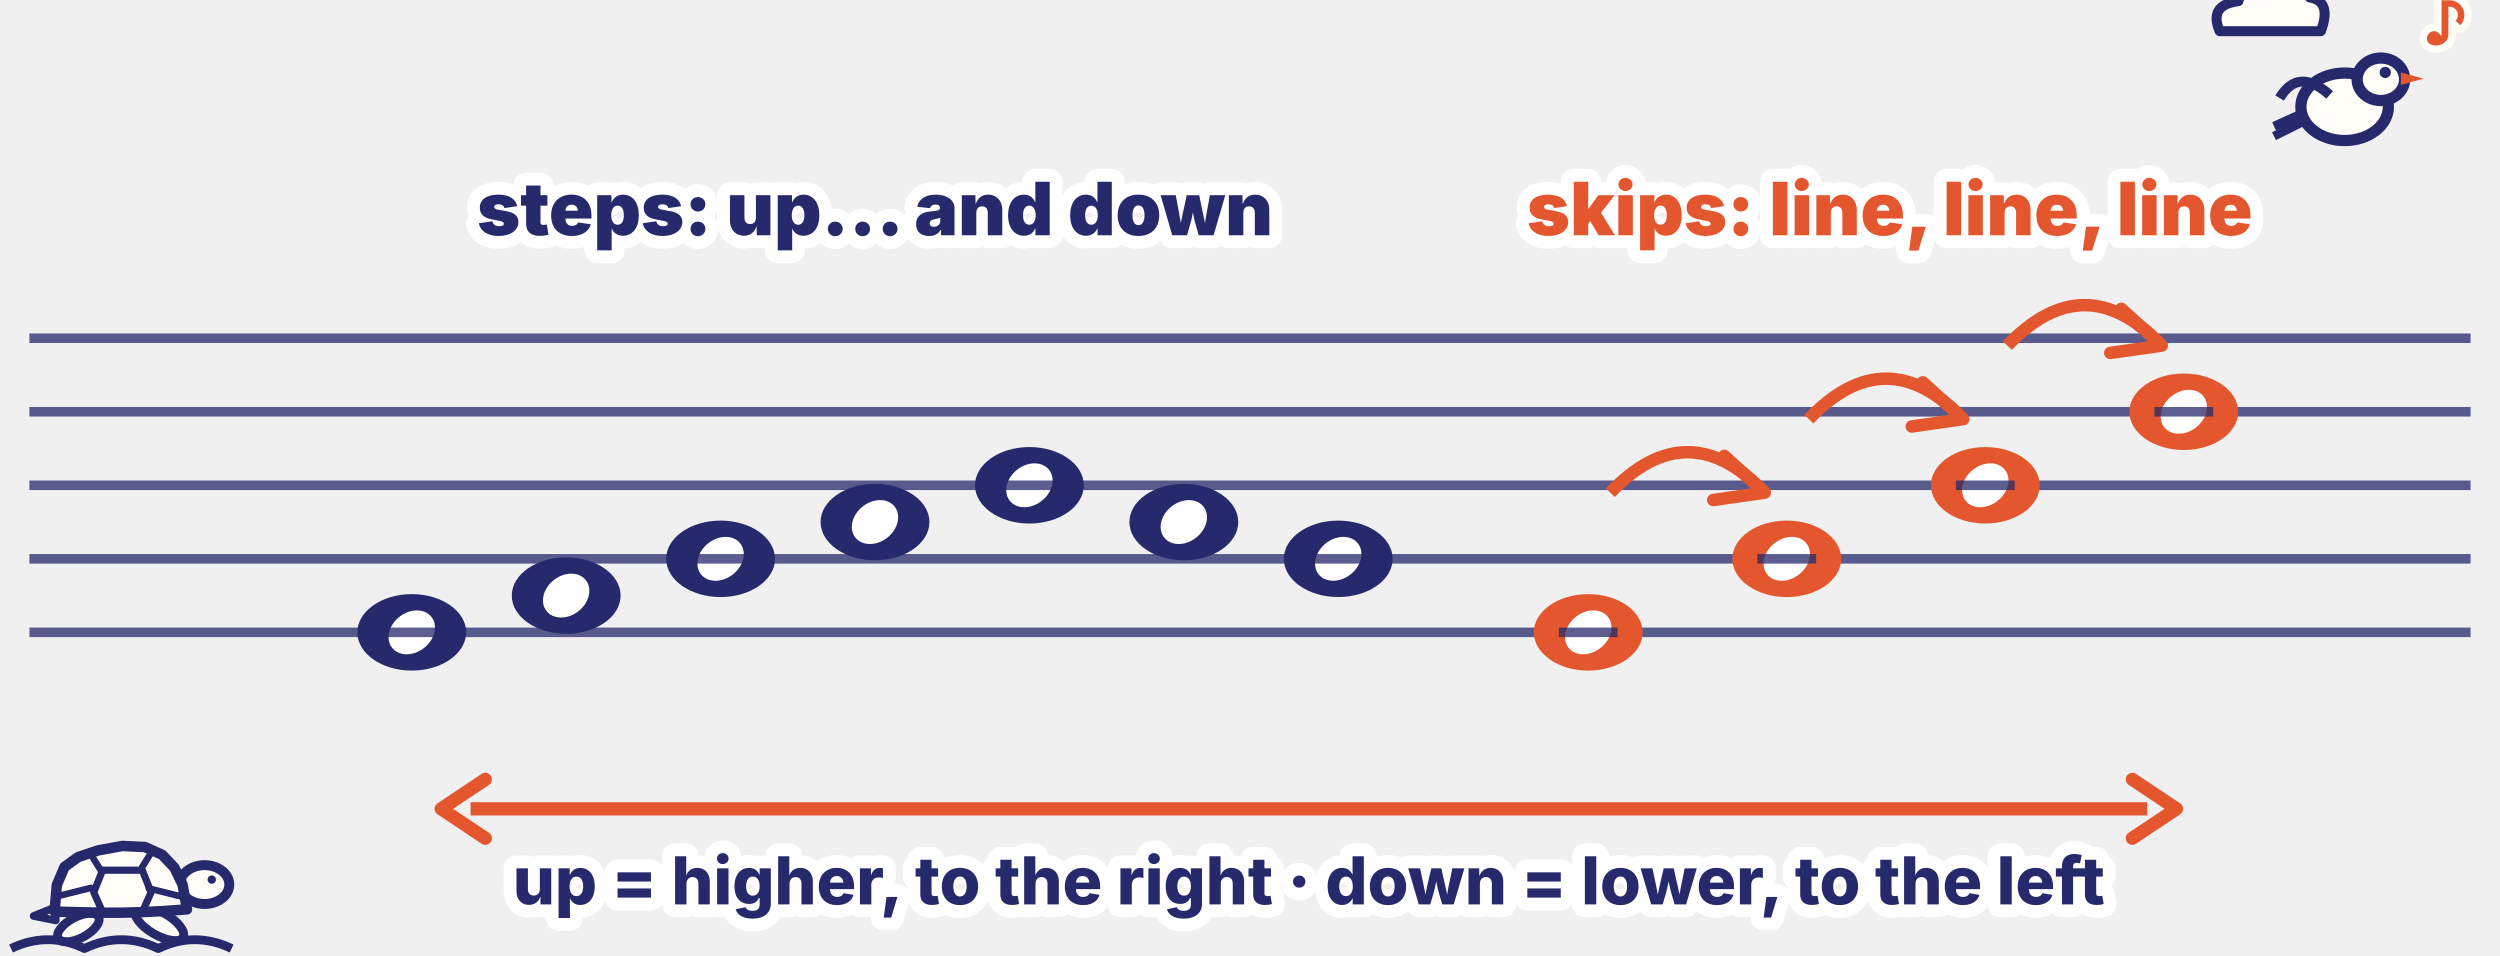
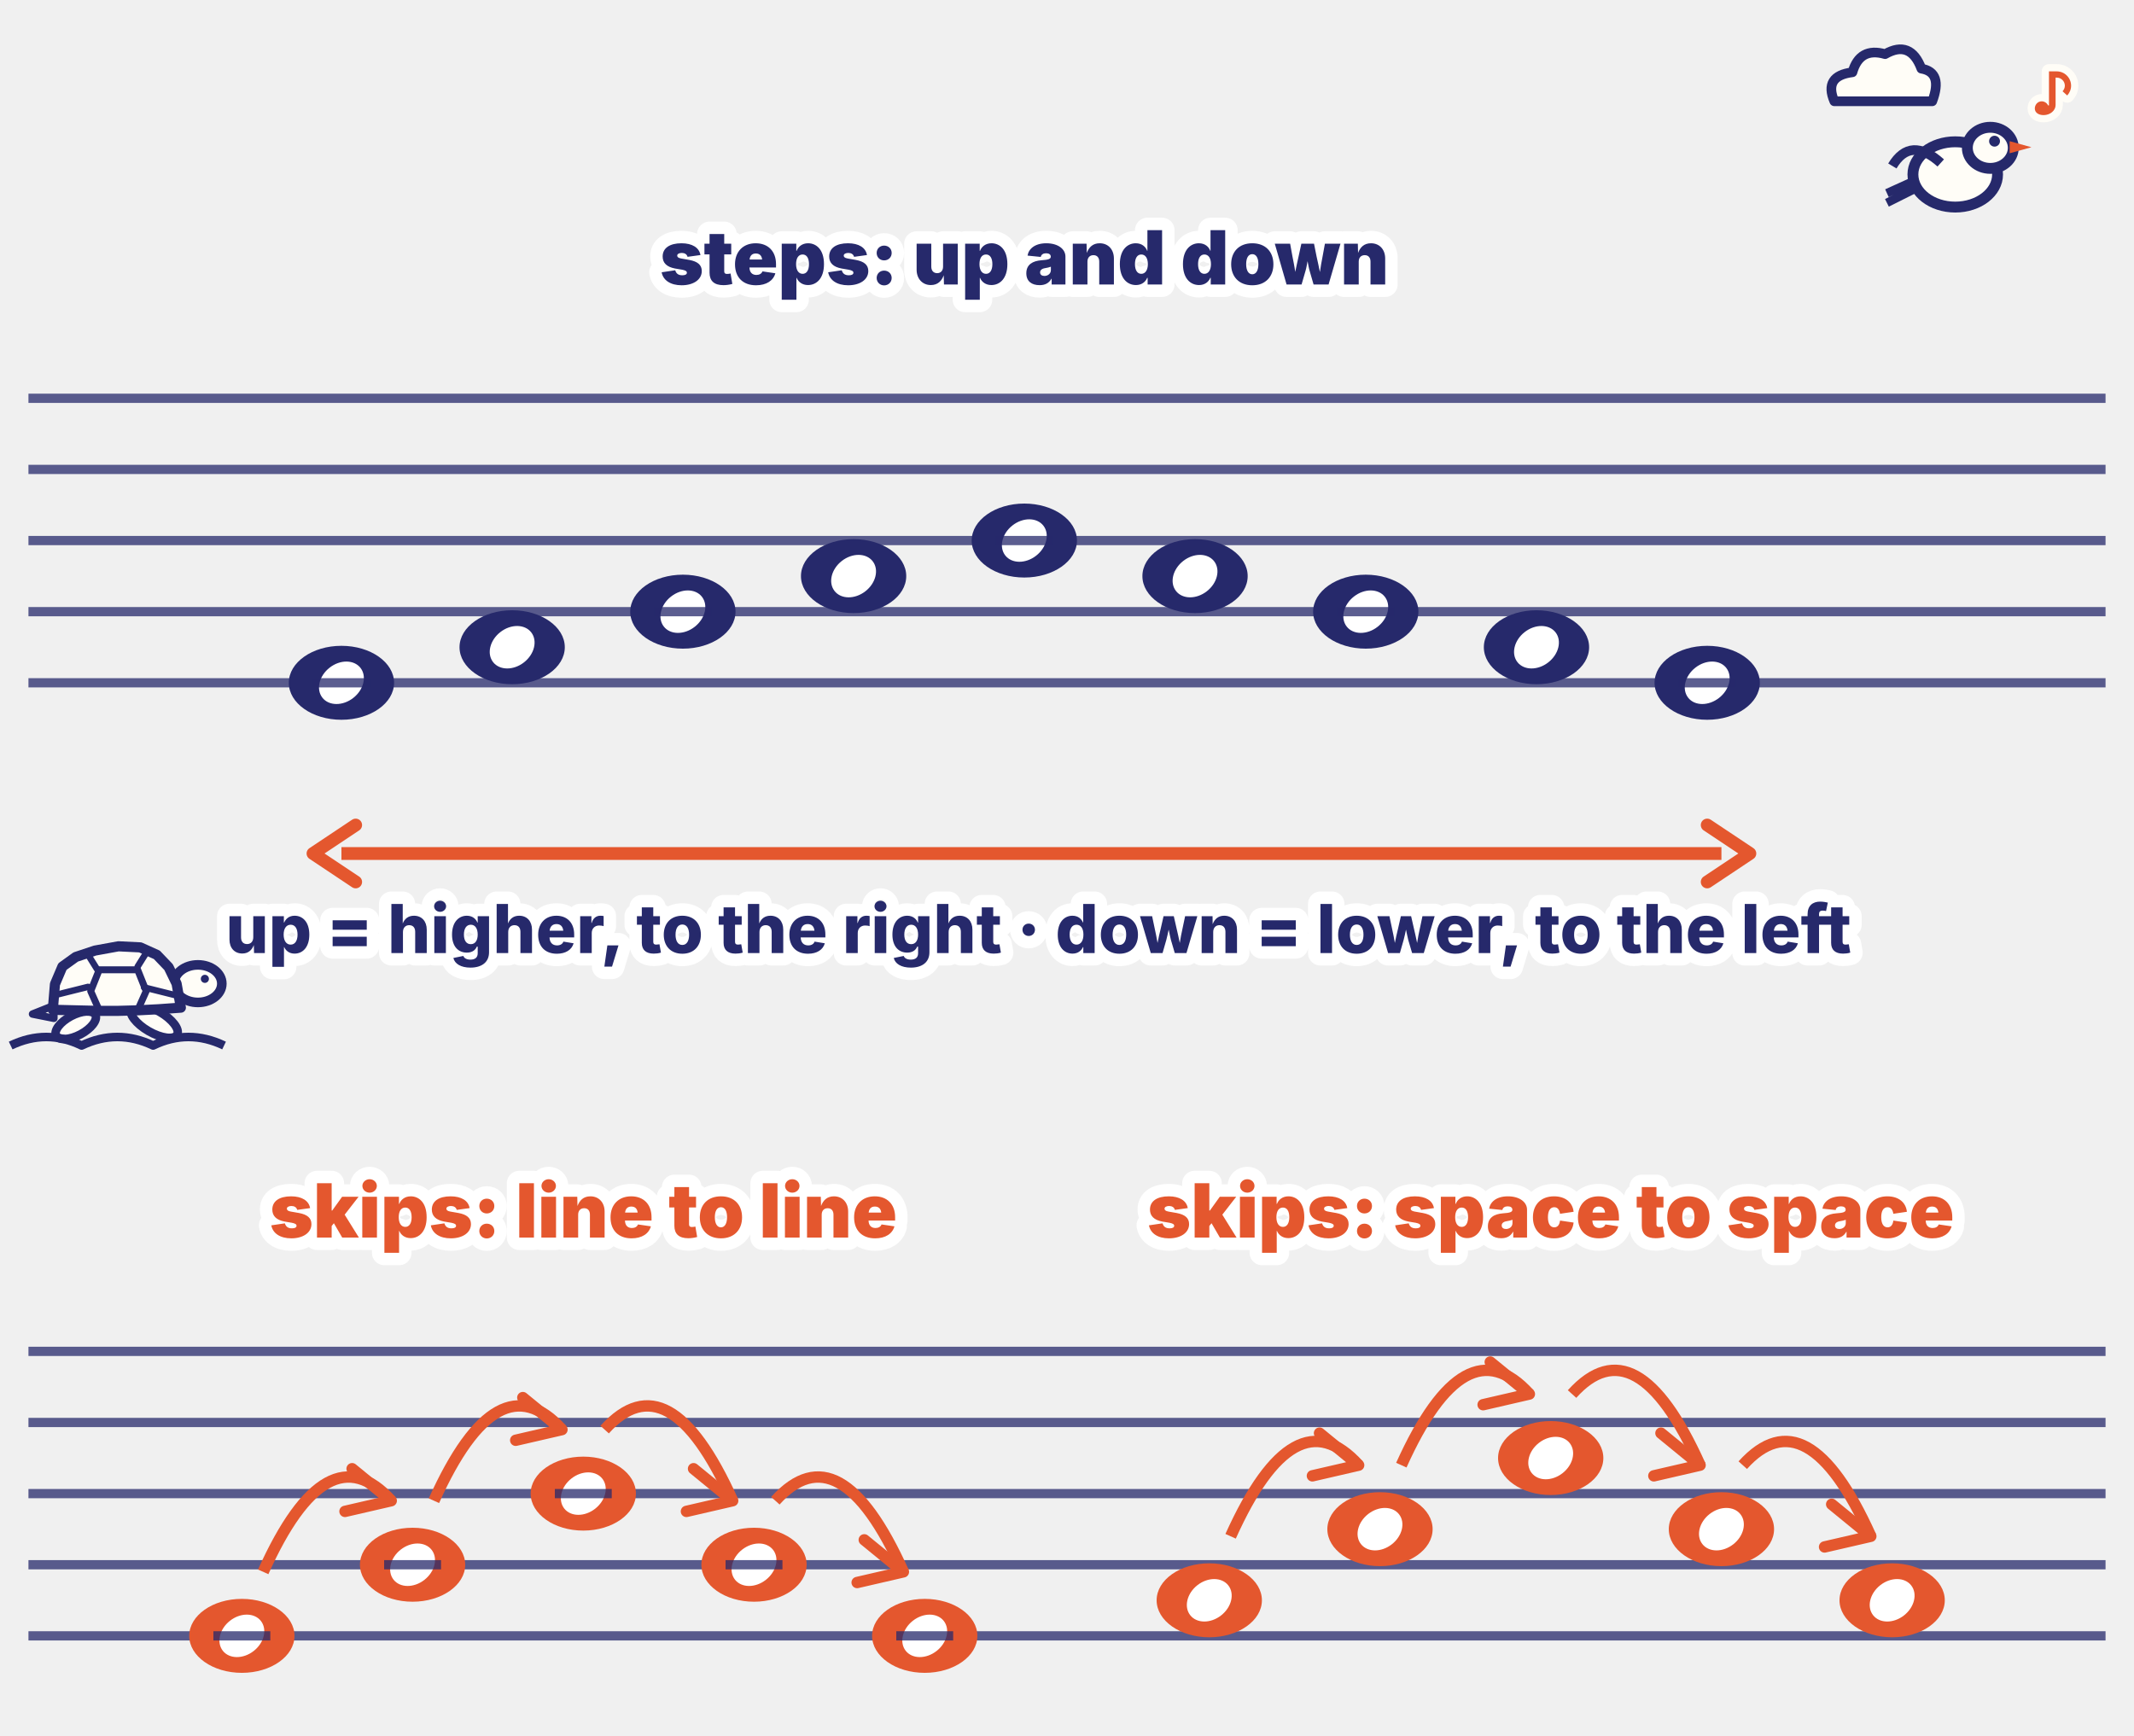
- <svg xmlns="http://www.w3.org/2000/svg" viewBox="0 14 340 130" width="680" height="260">
-   <line x1="4" x2="336" y1="100" y2="100" stroke="#26296b" stroke-opacity="0.75" stroke-width="1.3" />
-   <line x1="4" x2="336" y1="90" y2="90" stroke="#26296b" stroke-opacity="0.75" stroke-width="1.3" />
-   <line x1="4" x2="336" y1="80" y2="80" stroke="#26296b" stroke-opacity="0.75" stroke-width="1.3" />
-   <line x1="4" x2="336" y1="70" y2="70" stroke="#26296b" stroke-opacity="0.75" stroke-width="1.3" />
-   <line x1="4" x2="336" y1="60" y2="60" stroke="#26296b" stroke-opacity="0.75" stroke-width="1.3" />
-   <g>
-     <ellipse cx="56" cy="100" rx="7.4" ry="5.2" fill="#26296b" />
-     <ellipse cx="56" cy="100" rx="3.4" ry="2.7" transform="rotate(-38 56 100)" fill="#fff" />
-     <line x1="52" x2="60" y1="100" y2="100" stroke="#26296b" stroke-opacity="0.75" stroke-width="1.3" />
-   </g>
-   <g>
-     <ellipse cx="77" cy="95" rx="7.4" ry="5.2" fill="#26296b" />
-     <ellipse cx="77" cy="95" rx="3.4" ry="2.7" transform="rotate(-38 77 95)" fill="#fff" />
-   </g>
-   <g>
-     <ellipse cx="98" cy="90" rx="7.4" ry="5.2" fill="#26296b" />
-     <ellipse cx="98" cy="90" rx="3.4" ry="2.7" transform="rotate(-38 98 90)" fill="#fff" />
-     <line x1="94" x2="102" y1="90" y2="90" stroke="#26296b" stroke-opacity="0.75" stroke-width="1.3" />
-   </g>
-   <g>
-     <ellipse cx="119" cy="85" rx="7.4" ry="5.2" fill="#26296b" />
-     <ellipse cx="119" cy="85" rx="3.4" ry="2.7" transform="rotate(-38 119 85)" fill="#fff" />
-   </g>
-   <g>
-     <ellipse cx="140" cy="80" rx="7.4" ry="5.2" fill="#26296b" />
-     <ellipse cx="140" cy="80" rx="3.4" ry="2.7" transform="rotate(-38 140 80)" fill="#fff" />
-     <line x1="136" x2="144" y1="80" y2="80" stroke="#26296b" stroke-opacity="0.75" stroke-width="1.3" />
-   </g>
-   <g>
-     <ellipse cx="161" cy="85" rx="7.4" ry="5.2" fill="#26296b" />
-     <ellipse cx="161" cy="85" rx="3.4" ry="2.7" transform="rotate(-38 161 85)" fill="#fff" />
-   </g>
-   <g>
-     <ellipse cx="182" cy="90" rx="7.4" ry="5.2" fill="#26296b" />
-     <ellipse cx="182" cy="90" rx="3.4" ry="2.7" transform="rotate(-38 182 90)" fill="#fff" />
-     <line x1="178" x2="186" y1="90" y2="90" stroke="#26296b" stroke-opacity="0.75" stroke-width="1.3" />
-   </g>
-   <g>
-     <ellipse cx="216" cy="100" rx="7.4" ry="5.2" fill="#e4572e" />
-     <ellipse cx="216" cy="100" rx="3.4" ry="2.7" transform="rotate(-38 216 100)" fill="#fff" />
-     <line x1="212" x2="220" y1="100" y2="100" stroke="#26296b" stroke-opacity="0.75" stroke-width="1.3" />
-   </g>
-   <g>
-     <ellipse cx="243" cy="90" rx="7.4" ry="5.2" fill="#e4572e" />
-     <ellipse cx="243" cy="90" rx="3.4" ry="2.7" transform="rotate(-38 243 90)" fill="#fff" />
-     <line x1="239" x2="247" y1="90" y2="90" stroke="#26296b" stroke-opacity="0.75" stroke-width="1.3" />
-   </g>
-   <g>
-     <ellipse cx="270" cy="80" rx="7.4" ry="5.2" fill="#e4572e" />
-     <ellipse cx="270" cy="80" rx="3.4" ry="2.7" transform="rotate(-38 270 80)" fill="#fff" />
-     <line x1="266" x2="274" y1="80" y2="80" stroke="#26296b" stroke-opacity="0.75" stroke-width="1.3" />
-   </g>
-   <g>
-     <ellipse cx="297" cy="70" rx="7.4" ry="5.2" fill="#e4572e" />
-     <ellipse cx="297" cy="70" rx="3.4" ry="2.7" transform="rotate(-38 297 70)" fill="#fff" />
-     <line x1="293" x2="301" y1="70" y2="70" stroke="#26296b" stroke-opacity="0.75" stroke-width="1.3" />
-   </g>
-   <g style="font-family: Inter, &quot;Apple SD Gothic Neo&quot;, &quot;Noto Sans KR&quot;, sans-serif; paint-order: stroke; stroke: rgb(255, 255, 255); stroke-width: 3.5; stroke-linejoin: round;">
-     <text x="119" y="46" font-size="10" font-weight="900" fill="#26296b" text-anchor="middle">steps: up... and down</text>
-     <text x="257" y="46" font-size="10" font-weight="900" fill="#e4572e" text-anchor="middle">skips: line, line, line</text>
-     <g>
-       <g>
-         <path d="M219 81 Q229.5 70 240 81" fill="none" stroke="#e4572e" stroke-width="1.7" />
-         <path d="M234.5 76 L240 81 L233 82" fill="none" stroke="#e4572e" stroke-width="1.7" stroke-linecap="round" />
-       </g>
-     </g>
-     <g>
-       <g>
-         <path d="M246 71 Q256.5 60 267 71" fill="none" stroke="#e4572e" stroke-width="1.7" />
-         <path d="M261.5 66 L267 71 L260 72" fill="none" stroke="#e4572e" stroke-width="1.7" stroke-linecap="round" />
-       </g>
-     </g>
-     <g>
-       <g>
-         <path d="M273 61 Q283.5 50 294 61" fill="none" stroke="#e4572e" stroke-width="1.7" />
-         <path d="M288.5 56 L294 61 L287 62" fill="none" stroke="#e4572e" stroke-width="1.7" stroke-linecap="round" />
-       </g>
-     </g>
-     <path d="M64 124 L292 124" stroke="#e4572e" stroke-width="1.8" />
-     <path d="M290 120 L296 124 L290 128" fill="none" stroke="#e4572e" stroke-width="1.8" stroke-linecap="round" stroke-linejoin="round" />
-     <path d="M66 120 L60 124 L66 128" fill="none" stroke="#e4572e" stroke-width="1.8" stroke-linecap="round" stroke-linejoin="round" />
-     <text x="178" y="137" font-size="9" font-weight="800" fill="#26296b" text-anchor="middle">up = higher, to the right · down = lower, to the left</text>
-   </g>
-   <g transform="translate(300 6) scale(0.85)">
-     <defs>
-       <pattern id="penh2" width="3.2" height="3.2" patternUnits="userSpaceOnUse" patternTransform="rotate(40)">
-         <rect width="3.2" height="3.2" fill="#fffdf7" />
-         <line x1="0" y1="0" x2="0" y2="3.2" stroke="#26296b" stroke-width="1.15" />
-       </pattern>
-     </defs>
-     <g transform="translate(0.2 0.5)">
-       <ellipse cx="22" cy="26" rx="7" ry="5.4" fill="#fffdf7" stroke="#26296b" stroke-width="1.8" />
-     </g>
-     <g transform="translate(0 0.1)">
-       <ellipse cx="28" cy="22" rx="3.8" ry="3.4" fill="#fffdf7" stroke="#26296b" stroke-width="1.8" />
-     </g>
-     <g transform="translate(-0.2 -0.4)">
-       <path d="M31.4,21.4 L35,22.4 L31.4,23.4 Z" fill="#e4572e" stroke-linejoin="round" />
-     </g>
-     <g transform="translate(0.1 0)">
-       <ellipse cx="28.6" cy="21" rx="0.9" ry="0.9" fill="#26296b" />
-     </g>
-     <g transform="translate(-0.2 0.1)">
-       <path d="M20,24.5 Q15,20 12,25" fill="none" stroke="#26296b" stroke-width="1.6" stroke-linejoin="round" />
-     </g>
-     <g transform="translate(-0.1 0.2)">
-       <path d="M15.4,27.4 L11,29.4 M15.4,28.8 L11,31" fill="none" stroke="#26296b" stroke-width="1.4" stroke-linejoin="round" />
-     </g>
-     <text x="35" y="16" text-anchor="start" font-size="9" font-weight="800" fill="#e4572e" font-family="Inter,sans-serif" stroke="#fffdf7" stroke-width="2.4" stroke-linejoin="round" paint-order="stroke">♪</text>
-     <path d="M2.2,14.4 Q0.4,10.2 5.2,9.6 Q6.4,5.4 10.6,6.6 Q14.8,4.2 16.6,9 Q20.2,9.6 18.4,14.4 Z" fill="#fffdf7" stroke="#26296b" stroke-width="1.6" stroke-linejoin="round" />
-   </g>
-   <g transform="translate(0 116) scale(0.75)">
-     <defs>
-       <pattern id="penh3" width="3.2" height="3.2" patternUnits="userSpaceOnUse" patternTransform="rotate(40)">
-         <rect width="3.2" height="3.2" fill="#fffdf7" />
-         <line x1="0" y1="0" x2="0" y2="3.2" stroke="#26296b" stroke-width="1.15" />
-       </pattern>
-     </defs>
-     <g transform="translate(0.2 0.6)">
-       <ellipse cx="0" cy="0" rx="4.16" ry="1.92" fill="#fffdf7" stroke="#26296b" stroke-width="1.6" transform="matrix(0.8829 -0.4695 0.4695 0.8829 14 31.6)" />
-     </g>
-     <g transform="translate(-0.3 -0.1)">
-       <ellipse cx="0" cy="0" rx="4.96" ry="2.08" fill="#fffdf7" stroke="#26296b" stroke-width="1.6" transform="matrix(0.866 0.5 -0.5 0.866 29.2 31.6)" />
-     </g>
-     <g transform="translate(0.1 0.1)">
-       <path d="M10,28.4 L6,30 L10,30.8 Z" fill="#fffdf7" stroke="#26296b" stroke-width="1.4" stroke-linejoin="round" />
-     </g>
-     <g transform="translate(-0.1 -0.8)">
-       <ellipse cx="37.2" cy="25.2" rx="4.48" ry="3.52" fill="#fffdf7" stroke="#26296b" stroke-width="1.8" />
-     </g>
-     <g transform="translate(-0.1 -0.7)">
-       <ellipse cx="38.5" cy="24.2" rx="0.76" ry="0.76" fill="#26296b" />
-     </g>
-     <path d="M9.9 29.3L10.3 24.5L11.7 21.2L14.2 19.4L17.8 18.2L22.2 17.4L26.3 17.6L29.4 19L31.6 21.3L33.1 24.4L33.9 28.9L29.7 29.2L25.8 29.4L22.2 29.5L18.3 29.5L14 29.4Z" fill="#fffdf7" stroke="#26296b" stroke-width="1.9" stroke-linejoin="round" />
-     <g transform="translate(0.2 0.6)">
-       <path d="M18.4,21.2 L25.6,21.2 L27.2,25.2 L25.6,28.8 L18.4,28.8 L16.8,25.2 Z" fill="none" stroke="#26296b" stroke-width="1.3" stroke-linejoin="round" />
-     </g>
-     <g transform="translate(-0.3 -0.2)">
-       <line x1="16.8" y1="25.2" x2="10.4" y2="26.8" fill="none" stroke="#26296b" stroke-width="1.2" stroke-linecap="round" />
-     </g>
-     <g transform="translate(-0.2 -0.1)">
-       <line x1="27.2" y1="25.2" x2="33.6" y2="26.8" fill="none" stroke="#26296b" stroke-width="1.2" stroke-linecap="round" />
-     </g>
-     <g transform="translate(-0.2 0.5)">
-       <line x1="18.4" y1="21.2" x2="16.4" y2="18" fill="none" stroke="#26296b" stroke-width="1.2" stroke-linecap="round" />
-     </g>
-     <g transform="translate(0.2 0)">
-       <line x1="25.6" y1="21.2" x2="27.6" y2="18" fill="none" stroke="#26296b" stroke-width="1.2" stroke-linecap="round" />
-     </g>
-     <path d="M2,36 Q8.7,32.8 15.3,36 Q22,32.8 28.7,36 Q35.3,32.8 42,36" fill="none" stroke="#26296b" stroke-width="1.6" stroke-linejoin="round" />
-   </g>
+ <svg xmlns="http://www.w3.org/2000/svg" viewBox="0 0 300 244" width="600" height="488">
+   <svg x="0" y="0" width="300" height="148" viewBox="0 4 300 148">
+     <line x1="4" x2="296" y1="100" y2="100" stroke="#26296b" stroke-opacity="0.75" stroke-width="1.3" />
+     <line x1="4" x2="296" y1="90" y2="90" stroke="#26296b" stroke-opacity="0.75" stroke-width="1.3" />
+     <line x1="4" x2="296" y1="80" y2="80" stroke="#26296b" stroke-opacity="0.75" stroke-width="1.3" />
+     <line x1="4" x2="296" y1="70" y2="70" stroke="#26296b" stroke-opacity="0.75" stroke-width="1.3" />
+     <line x1="4" x2="296" y1="60" y2="60" stroke="#26296b" stroke-opacity="0.75" stroke-width="1.3" />
+     <g>
+       <ellipse cx="48" cy="100" rx="7.4" ry="5.2" fill="#26296b" />
+       <ellipse cx="48" cy="100" rx="3.4" ry="2.7" transform="rotate(-38 48 100)" fill="#fff" />
+       <line x1="44" x2="52" y1="100" y2="100" stroke="#26296b" stroke-opacity="0.75" stroke-width="1.3" />
+     </g>
+     <g>
+       <ellipse cx="72" cy="95" rx="7.4" ry="5.2" fill="#26296b" />
+       <ellipse cx="72" cy="95" rx="3.4" ry="2.7" transform="rotate(-38 72 95)" fill="#fff" />
+     </g>
+     <g>
+       <ellipse cx="96" cy="90" rx="7.4" ry="5.2" fill="#26296b" />
+       <ellipse cx="96" cy="90" rx="3.4" ry="2.7" transform="rotate(-38 96 90)" fill="#fff" />
+       <line x1="92" x2="100" y1="90" y2="90" stroke="#26296b" stroke-opacity="0.75" stroke-width="1.3" />
+     </g>
+     <g>
+       <ellipse cx="120" cy="85" rx="7.4" ry="5.2" fill="#26296b" />
+       <ellipse cx="120" cy="85" rx="3.4" ry="2.7" transform="rotate(-38 120 85)" fill="#fff" />
+     </g>
+     <g>
+       <ellipse cx="144" cy="80" rx="7.4" ry="5.2" fill="#26296b" />
+       <ellipse cx="144" cy="80" rx="3.4" ry="2.7" transform="rotate(-38 144 80)" fill="#fff" />
+       <line x1="140" x2="148" y1="80" y2="80" stroke="#26296b" stroke-opacity="0.75" stroke-width="1.3" />
+     </g>
+     <g>
+       <ellipse cx="168" cy="85" rx="7.4" ry="5.2" fill="#26296b" />
+       <ellipse cx="168" cy="85" rx="3.4" ry="2.7" transform="rotate(-38 168 85)" fill="#fff" />
+     </g>
+     <g>
+       <ellipse cx="192" cy="90" rx="7.4" ry="5.2" fill="#26296b" />
+       <ellipse cx="192" cy="90" rx="3.4" ry="2.7" transform="rotate(-38 192 90)" fill="#fff" />
+       <line x1="188" x2="196" y1="90" y2="90" stroke="#26296b" stroke-opacity="0.75" stroke-width="1.3" />
+     </g>
+     <g>
+       <ellipse cx="216" cy="95" rx="7.4" ry="5.2" fill="#26296b" />
+       <ellipse cx="216" cy="95" rx="3.4" ry="2.7" transform="rotate(-38 216 95)" fill="#fff" />
+     </g>
+     <g>
+       <ellipse cx="240" cy="100" rx="7.4" ry="5.2" fill="#26296b" />
+       <ellipse cx="240" cy="100" rx="3.4" ry="2.7" transform="rotate(-38 240 100)" fill="#fff" />
+       <line x1="236" x2="244" y1="100" y2="100" stroke="#26296b" stroke-opacity="0.75" stroke-width="1.3" />
+     </g>
+     <g style="font-family: Inter, &quot;Apple SD Gothic Neo&quot;, &quot;Noto Sans KR&quot;, sans-serif; paint-order: stroke; stroke: rgb(255, 255, 255); stroke-width: 3.5; stroke-linejoin: round;">
+       <text x="144" y="44" font-size="10.5" font-weight="900" fill="#26296b" text-anchor="middle">steps: up and down</text>
+       <path d="M48 124 L242 124" stroke="#e4572e" stroke-width="1.8" />
+       <path d="M240 120 L246 124 L240 128" fill="none" stroke="#e4572e" stroke-width="1.8" stroke-linecap="round" stroke-linejoin="round" />
+       <path d="M50 120 L44 124 L50 128" fill="none" stroke="#e4572e" stroke-width="1.8" stroke-linecap="round" stroke-linejoin="round" />
+       <text x="146" y="138" font-size="9.5" font-weight="800" fill="#26296b" text-anchor="middle">up = higher, to the right · down = lower, to the left</text>
+     </g>
+     <g transform="translate(256 6) scale(0.85)">
+       <defs>
+         <pattern id="penh2" width="3.2" height="3.2" patternUnits="userSpaceOnUse" patternTransform="rotate(40)">
+           <rect width="3.2" height="3.2" fill="#fffdf7" />
+           <line x1="0" y1="0" x2="0" y2="3.2" stroke="#26296b" stroke-width="1.15" />
+         </pattern>
+       </defs>
+       <g transform="translate(0.2 0.5)">
+         <ellipse cx="22" cy="26" rx="7" ry="5.4" fill="#fffdf7" stroke="#26296b" stroke-width="1.8" />
+       </g>
+       <g transform="translate(0 0.1)">
+         <ellipse cx="28" cy="22" rx="3.8" ry="3.4" fill="#fffdf7" stroke="#26296b" stroke-width="1.8" />
+       </g>
+       <g transform="translate(-0.2 -0.4)">
+         <path d="M31.4,21.4 L35,22.4 L31.4,23.4 Z" fill="#e4572e" stroke-linejoin="round" />
+       </g>
+       <g transform="translate(0.1 0)">
+         <ellipse cx="28.6" cy="21" rx="0.9" ry="0.9" fill="#26296b" />
+       </g>
+       <g transform="translate(-0.2 0.1)">
+         <path d="M20,24.5 Q15,20 12,25" fill="none" stroke="#26296b" stroke-width="1.6" stroke-linejoin="round" />
+       </g>
+       <g transform="translate(-0.1 0.2)">
+         <path d="M15.4,27.4 L11,29.4 M15.4,28.8 L11,31" fill="none" stroke="#26296b" stroke-width="1.4" stroke-linejoin="round" />
+       </g>
+       <text x="35" y="16" text-anchor="start" font-size="9" font-weight="800" fill="#e4572e" font-family="Inter,sans-serif" stroke="#fffdf7" stroke-width="2.4" stroke-linejoin="round" paint-order="stroke">♪</text>
+       <path d="M2.2,14.4 Q0.4,10.2 5.2,9.6 Q6.4,5.4 10.6,6.6 Q14.8,4.2 16.6,9 Q20.2,9.6 18.4,14.4 Z" fill="#fffdf7" stroke="#26296b" stroke-width="1.6" stroke-linejoin="round" />
+     </g>
+     <g transform="translate(0 124) scale(0.75)">
+       <defs>
+         <pattern id="penh3" width="3.2" height="3.2" patternUnits="userSpaceOnUse" patternTransform="rotate(40)">
+           <rect width="3.2" height="3.2" fill="#fffdf7" />
+           <line x1="0" y1="0" x2="0" y2="3.2" stroke="#26296b" stroke-width="1.15" />
+         </pattern>
+       </defs>
+       <g transform="translate(0.2 0.6)">
+         <ellipse cx="0" cy="0" rx="4.16" ry="1.92" fill="#fffdf7" stroke="#26296b" stroke-width="1.6" transform="matrix(0.8829 -0.4695 0.4695 0.8829 14 31.6)" />
+       </g>
+       <g transform="translate(-0.3 -0.1)">
+         <ellipse cx="0" cy="0" rx="4.96" ry="2.08" fill="#fffdf7" stroke="#26296b" stroke-width="1.6" transform="matrix(0.866 0.5 -0.5 0.866 29.2 31.6)" />
+       </g>
+       <g transform="translate(0.1 0.1)">
+         <path d="M10,28.4 L6,30 L10,30.8 Z" fill="#fffdf7" stroke="#26296b" stroke-width="1.4" stroke-linejoin="round" />
+       </g>
+       <g transform="translate(-0.1 -0.8)">
+         <ellipse cx="37.2" cy="25.2" rx="4.48" ry="3.52" fill="#fffdf7" stroke="#26296b" stroke-width="1.8" />
+       </g>
+       <g transform="translate(-0.1 -0.7)">
+         <ellipse cx="38.5" cy="24.2" rx="0.76" ry="0.76" fill="#26296b" />
+       </g>
+       <path d="M9.9 29.3L10.3 24.5L11.7 21.2L14.2 19.4L17.8 18.2L22.2 17.4L26.3 17.6L29.4 19L31.6 21.3L33.1 24.4L33.9 28.9L29.7 29.2L25.8 29.4L22.2 29.5L18.3 29.5L14 29.4Z" fill="#fffdf7" stroke="#26296b" stroke-width="1.9" stroke-linejoin="round" />
+       <g transform="translate(0.2 0.6)">
+         <path d="M18.4,21.2 L25.6,21.2 L27.2,25.2 L25.6,28.8 L18.4,28.8 L16.8,25.2 Z" fill="none" stroke="#26296b" stroke-width="1.3" stroke-linejoin="round" />
+       </g>
+       <g transform="translate(-0.3 -0.2)">
+         <line x1="16.8" y1="25.2" x2="10.4" y2="26.8" fill="none" stroke="#26296b" stroke-width="1.2" stroke-linecap="round" />
+       </g>
+       <g transform="translate(-0.2 -0.1)">
+         <line x1="27.2" y1="25.2" x2="33.6" y2="26.8" fill="none" stroke="#26296b" stroke-width="1.2" stroke-linecap="round" />
+       </g>
+       <g transform="translate(-0.2 0.5)">
+         <line x1="18.4" y1="21.2" x2="16.4" y2="18" fill="none" stroke="#26296b" stroke-width="1.2" stroke-linecap="round" />
+       </g>
+       <g transform="translate(0.2 0)">
+         <line x1="25.6" y1="21.2" x2="27.6" y2="18" fill="none" stroke="#26296b" stroke-width="1.2" stroke-linecap="round" />
+       </g>
+       <path d="M2,36 Q8.7,32.8 15.3,36 Q22,32.8 28.7,36 Q35.3,32.8 42,36" fill="none" stroke="#26296b" stroke-width="1.6" stroke-linejoin="round" />
+     </g>
+   </svg>
+   <svg x="0" y="154" width="300" height="90" viewBox="0 24 300 90">
+     <line x1="4" x2="296" y1="100" y2="100" stroke="#26296b" stroke-opacity="0.75" stroke-width="1.3" />
+     <line x1="4" x2="296" y1="90" y2="90" stroke="#26296b" stroke-opacity="0.75" stroke-width="1.3" />
+     <line x1="4" x2="296" y1="80" y2="80" stroke="#26296b" stroke-opacity="0.75" stroke-width="1.3" />
+     <line x1="4" x2="296" y1="70" y2="70" stroke="#26296b" stroke-opacity="0.75" stroke-width="1.3" />
+     <line x1="4" x2="296" y1="60" y2="60" stroke="#26296b" stroke-opacity="0.75" stroke-width="1.3" />
+     <g>
+       <ellipse cx="34" cy="100" rx="7.4" ry="5.2" fill="#e4572e" />
+       <ellipse cx="34" cy="100" rx="3.4" ry="2.7" transform="rotate(-38 34 100)" fill="#fff" />
+       <line x1="30" x2="38" y1="100" y2="100" stroke="#26296b" stroke-opacity="0.75" stroke-width="1.3" />
+     </g>
+     <g>
+       <ellipse cx="58" cy="90" rx="7.4" ry="5.2" fill="#e4572e" />
+       <ellipse cx="58" cy="90" rx="3.4" ry="2.7" transform="rotate(-38 58 90)" fill="#fff" />
+       <line x1="54" x2="62" y1="90" y2="90" stroke="#26296b" stroke-opacity="0.75" stroke-width="1.3" />
+     </g>
+     <g>
+       <ellipse cx="82" cy="80" rx="7.4" ry="5.2" fill="#e4572e" />
+       <ellipse cx="82" cy="80" rx="3.4" ry="2.7" transform="rotate(-38 82 80)" fill="#fff" />
+       <line x1="78" x2="86" y1="80" y2="80" stroke="#26296b" stroke-opacity="0.75" stroke-width="1.3" />
+     </g>
+     <g>
+       <ellipse cx="106" cy="90" rx="7.4" ry="5.2" fill="#e4572e" />
+       <ellipse cx="106" cy="90" rx="3.4" ry="2.7" transform="rotate(-38 106 90)" fill="#fff" />
+       <line x1="102" x2="110" y1="90" y2="90" stroke="#26296b" stroke-opacity="0.75" stroke-width="1.3" />
+     </g>
+     <g>
+       <ellipse cx="130" cy="100" rx="7.4" ry="5.2" fill="#e4572e" />
+       <ellipse cx="130" cy="100" rx="3.4" ry="2.7" transform="rotate(-38 130 100)" fill="#fff" />
+       <line x1="126" x2="134" y1="100" y2="100" stroke="#26296b" stroke-opacity="0.75" stroke-width="1.3" />
+     </g>
+     <g>
+       <ellipse cx="170" cy="95" rx="7.4" ry="5.2" fill="#e4572e" />
+       <ellipse cx="170" cy="95" rx="3.4" ry="2.7" transform="rotate(-38 170 95)" fill="#fff" />
+     </g>
+     <g>
+       <ellipse cx="194" cy="85" rx="7.4" ry="5.2" fill="#e4572e" />
+       <ellipse cx="194" cy="85" rx="3.4" ry="2.7" transform="rotate(-38 194 85)" fill="#fff" />
+     </g>
+     <g>
+       <ellipse cx="218" cy="75" rx="7.4" ry="5.2" fill="#e4572e" />
+       <ellipse cx="218" cy="75" rx="3.4" ry="2.7" transform="rotate(-38 218 75)" fill="#fff" />
+     </g>
+     <g>
+       <ellipse cx="242" cy="85" rx="7.4" ry="5.2" fill="#e4572e" />
+       <ellipse cx="242" cy="85" rx="3.4" ry="2.7" transform="rotate(-38 242 85)" fill="#fff" />
+     </g>
+     <g>
+       <ellipse cx="266" cy="95" rx="7.4" ry="5.2" fill="#e4572e" />
+       <ellipse cx="266" cy="95" rx="3.4" ry="2.7" transform="rotate(-38 266 95)" fill="#fff" />
+     </g>
+     <g style="font-family: Inter, &quot;Apple SD Gothic Neo&quot;, &quot;Noto Sans KR&quot;, sans-serif; paint-order: stroke; stroke: rgb(255, 255, 255); stroke-width: 3.5; stroke-linejoin: round;">
+       <text x="82" y="44" font-size="10.5" font-weight="900" fill="#e4572e" text-anchor="middle">skips: line to line</text>
+       <text x="218" y="44" font-size="10.5" font-weight="900" fill="#e4572e" text-anchor="middle">skips: space to space</text>
+       <g>
+         <path d="M37 91 Q46 71 55 81" fill="none" stroke="#e4572e" stroke-width="1.6" />
+         <path d="M49.5 76.5 L55 81 L48.5 82.5" fill="none" stroke="#e4572e" stroke-width="1.6" stroke-linecap="round" />
+       </g>
+       <g>
+         <path d="M61 81 Q70 61 79 71" fill="none" stroke="#e4572e" stroke-width="1.6" />
+         <path d="M73.5 66.5 L79 71 L72.5 72.5" fill="none" stroke="#e4572e" stroke-width="1.6" stroke-linecap="round" />
+       </g>
+       <g>
+         <path d="M85 71 Q94 61 103 81" fill="none" stroke="#e4572e" stroke-width="1.6" />
+         <path d="M97.5 76.5 L103 81 L96.5 82.5" fill="none" stroke="#e4572e" stroke-width="1.6" stroke-linecap="round" />
+       </g>
+       <g>
+         <path d="M109 81 Q118 71 127 91" fill="none" stroke="#e4572e" stroke-width="1.6" />
+         <path d="M121.5 86.5 L127 91 L120.5 92.5" fill="none" stroke="#e4572e" stroke-width="1.6" stroke-linecap="round" />
+       </g>
+       <g>
+         <path d="M173 86 Q182 66 191 76" fill="none" stroke="#e4572e" stroke-width="1.6" />
+         <path d="M185.5 71.5 L191 76 L184.5 77.5" fill="none" stroke="#e4572e" stroke-width="1.6" stroke-linecap="round" />
+       </g>
+       <g>
+         <path d="M197 76 Q206 56 215 66" fill="none" stroke="#e4572e" stroke-width="1.6" />
+         <path d="M209.5 61.5 L215 66 L208.5 67.5" fill="none" stroke="#e4572e" stroke-width="1.6" stroke-linecap="round" />
+       </g>
+       <g>
+         <path d="M221 66 Q230 56 239 76" fill="none" stroke="#e4572e" stroke-width="1.6" />
+         <path d="M233.5 71.5 L239 76 L232.5 77.5" fill="none" stroke="#e4572e" stroke-width="1.6" stroke-linecap="round" />
+       </g>
+       <g>
+         <path d="M245 76 Q254 66 263 86" fill="none" stroke="#e4572e" stroke-width="1.6" />
+         <path d="M257.5 81.5 L263 86 L256.5 87.5" fill="none" stroke="#e4572e" stroke-width="1.6" stroke-linecap="round" />
+       </g>
+     </g>
+   </svg>
</svg>
